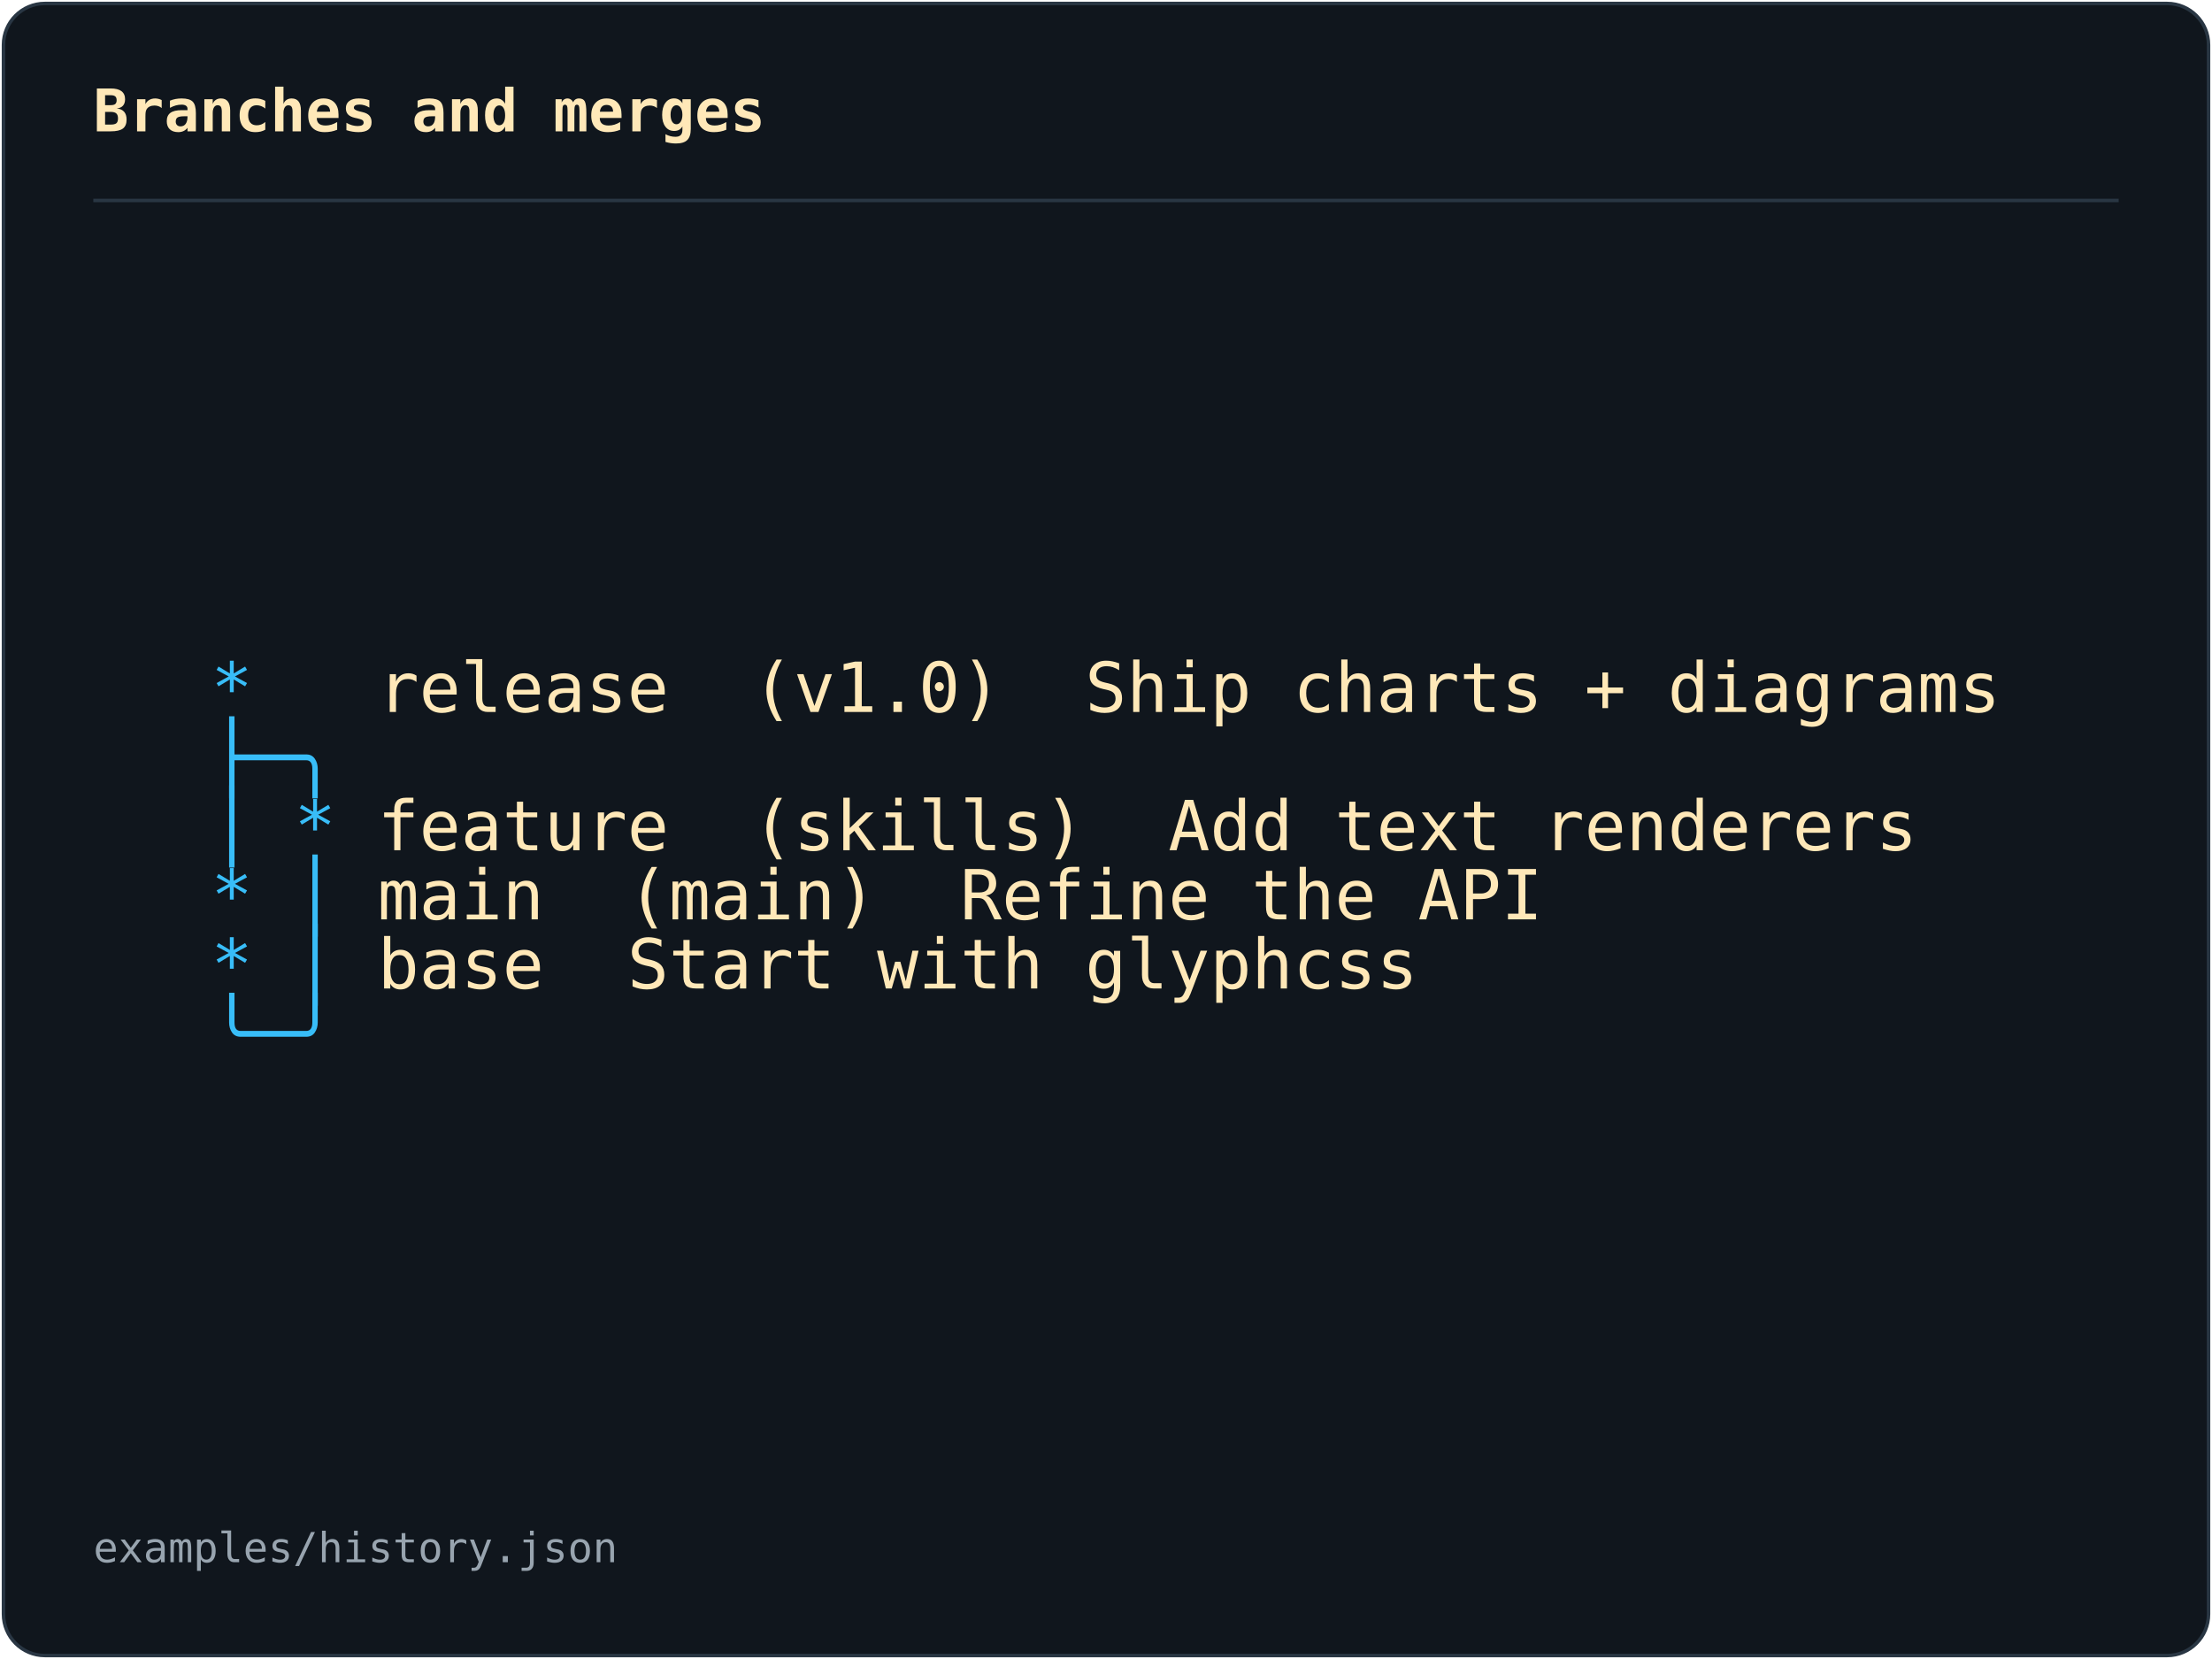
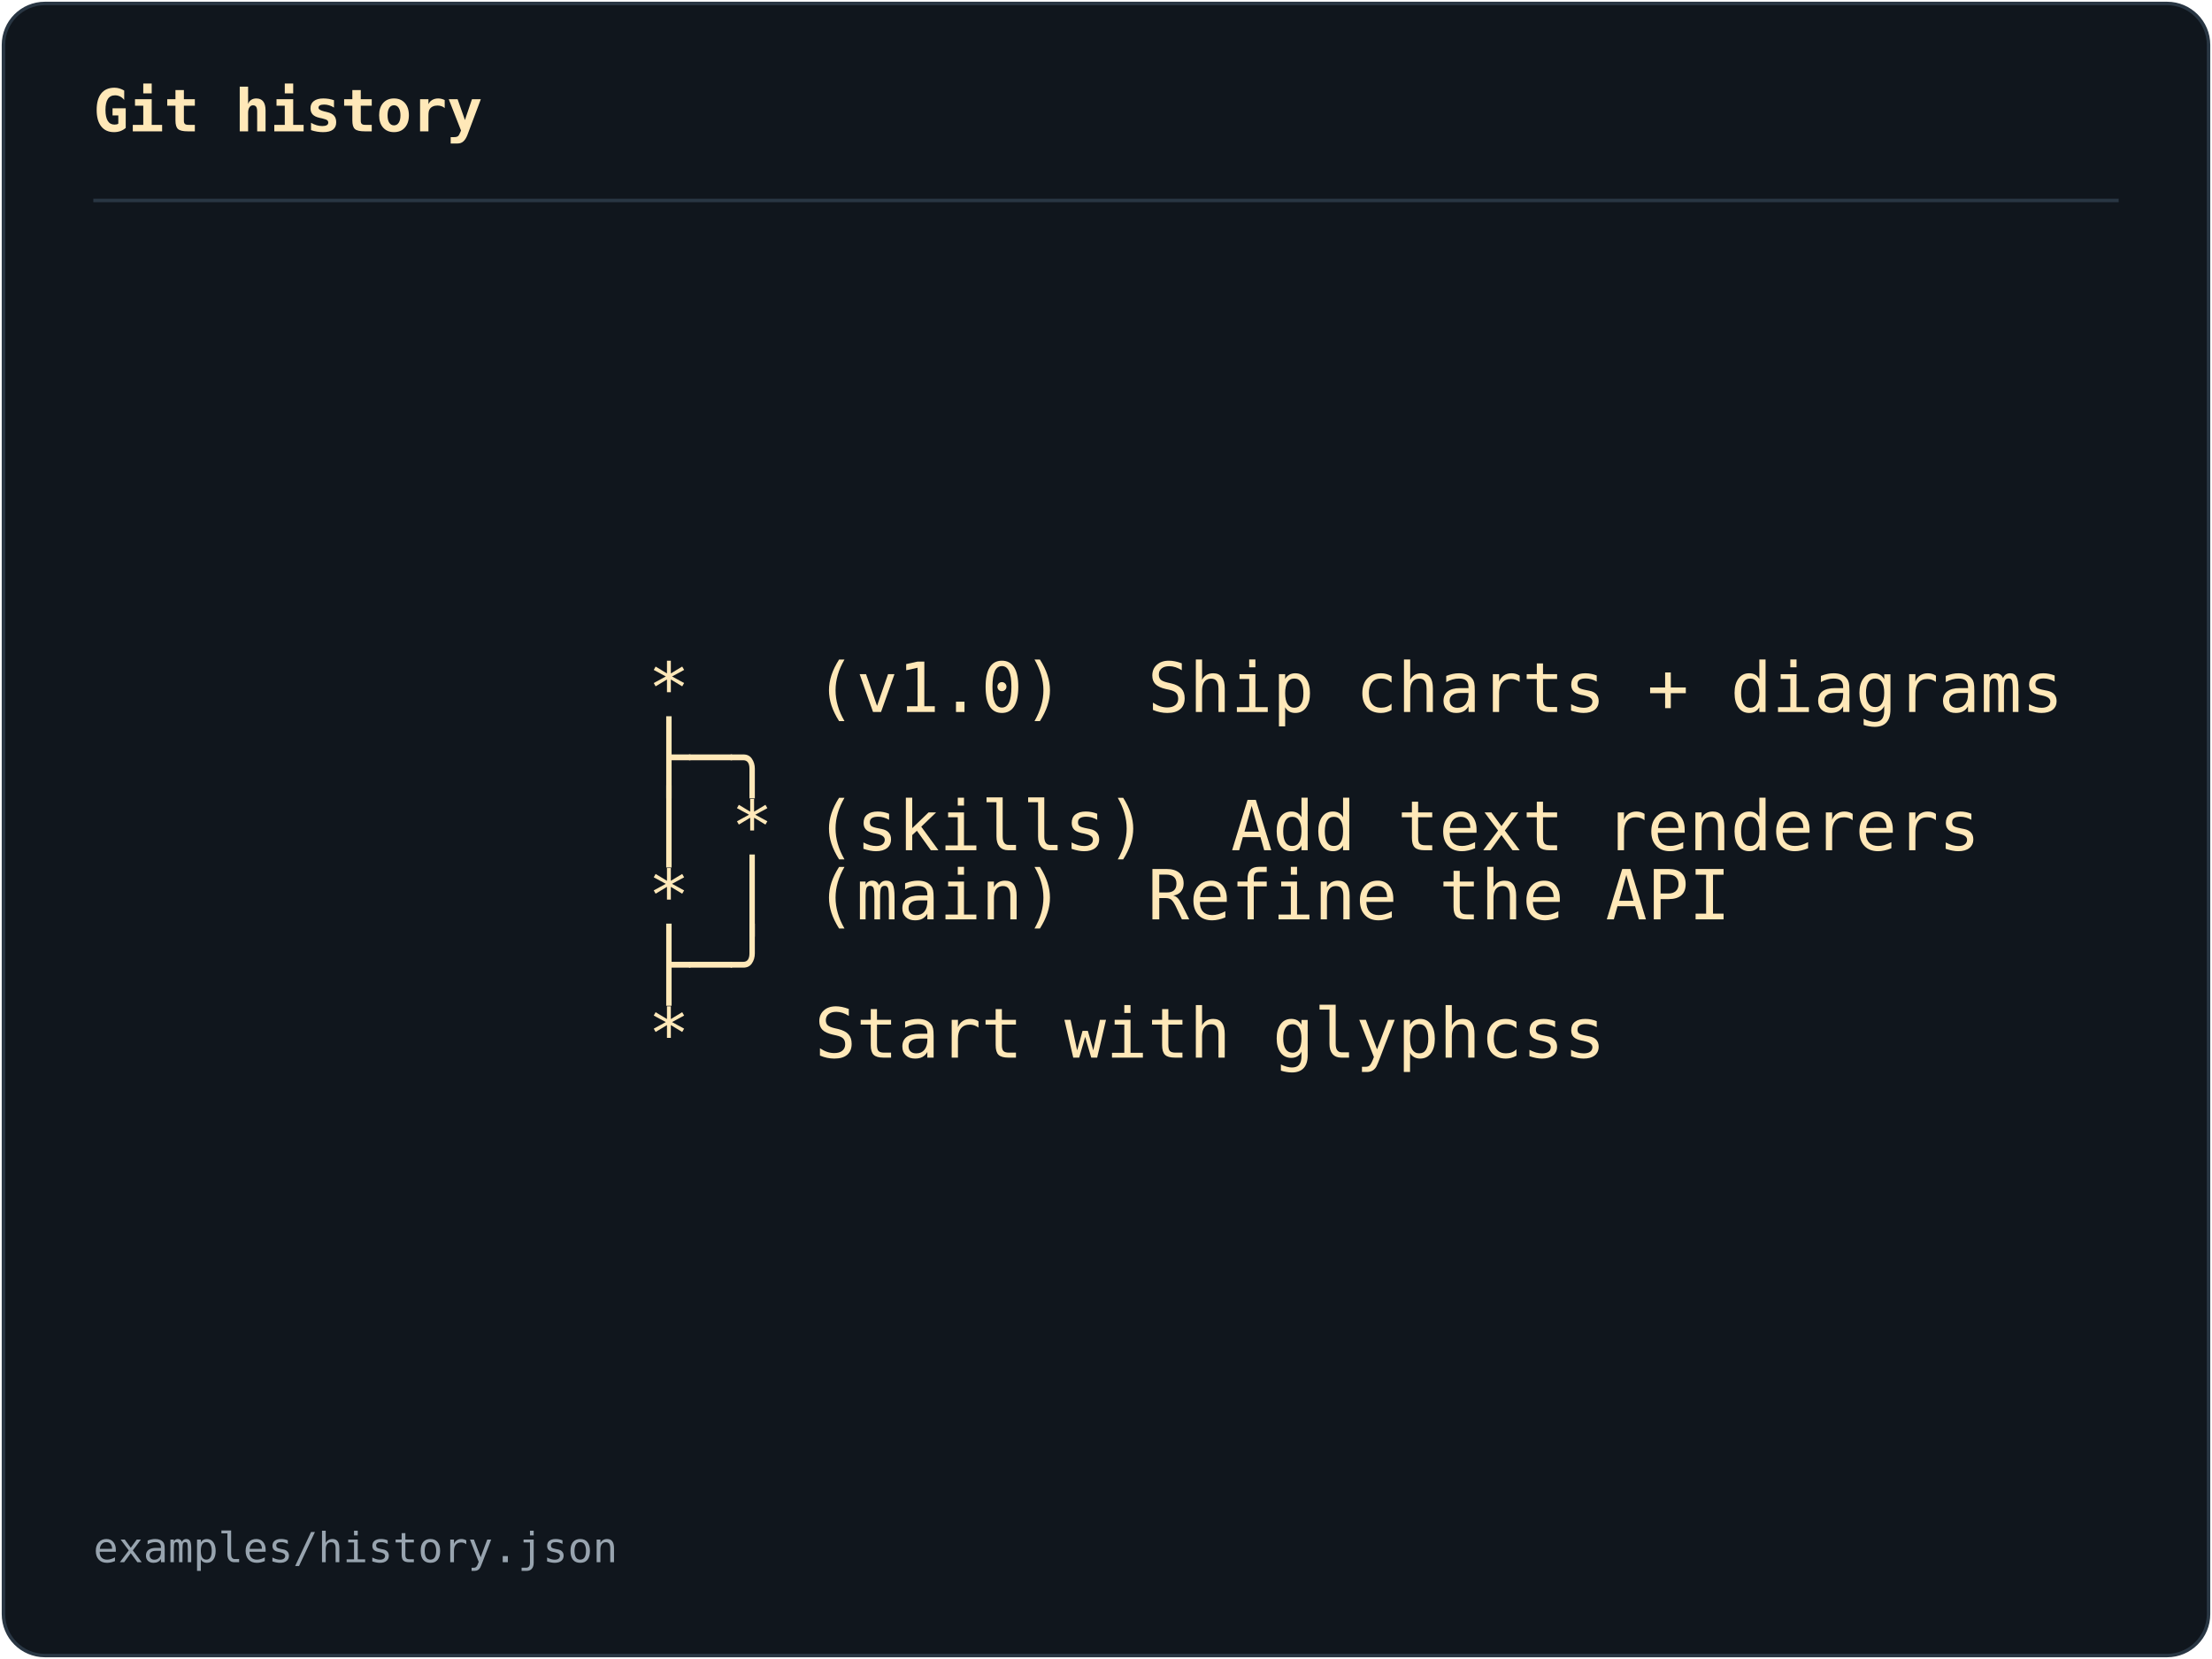
<svg xmlns="http://www.w3.org/2000/svg" width="640" height="480" viewBox="0 0 640 480" role="img" aria-labelledby="title desc">
  <rect x="1" y="1" width="638" height="478" rx="12" fill="#10161d" stroke="#293643" />
-   <text x="27" y="38" font-family="DejaVu Sans Mono, Liberation Mono, Menlo, Consolas, monospace" font-size="17" fill="#ffe8b8" font-weight="600">Branches and merges</text>
+   <text x="27" y="38" font-family="DejaVu Sans Mono, Liberation Mono, Menlo, Consolas, monospace" font-size="17" fill="#ffe8b8" font-weight="600">Git history</text>
  <line x1="27" y1="58" x2="613" y2="58" stroke="#293643" />
-   <text xml:space="preserve" x="61.05" y="206.00" font-family="DejaVu Sans Mono, Liberation Mono, Menlo, Consolas, monospace" font-size="20.00" fill="#38bdf8">*</text>
-   <text xml:space="preserve" x="73.10 85.14 97.19 109.23 121.27 133.32 145.36 157.41 169.45 181.49 193.54 205.58 217.63 229.67 241.71 253.76 265.80 277.85 289.89 301.93 313.98 326.02 338.07 350.11 362.15 374.20 386.24 398.29 410.33 422.37 434.42 446.46 458.51 470.55 482.59 494.64 506.68 518.73 530.77 542.81 554.86 566.90" y="206.00" font-family="DejaVu Sans Mono, Liberation Mono, Menlo, Consolas, monospace" font-size="20.00" fill="#ffe8b8">   release  (v1.0)  Ship charts + diagrams</text>
-   <text xml:space="preserve" x="61.05 73.10 85.14" y="226.00" font-family="DejaVu Sans Mono, Liberation Mono, Menlo, Consolas, monospace" font-size="20.00" fill="#38bdf8">├─╮</text>
-   <text xml:space="preserve" x="61.05" y="246.00" font-family="DejaVu Sans Mono, Liberation Mono, Menlo, Consolas, monospace" font-size="20.00" fill="#38bdf8">│</text>
-   <text xml:space="preserve" x="73.10" y="246.00" font-family="DejaVu Sans Mono, Liberation Mono, Menlo, Consolas, monospace" font-size="20.00" fill="#ffe8b8"> </text>
-   <text xml:space="preserve" x="85.14" y="246.00" font-family="DejaVu Sans Mono, Liberation Mono, Menlo, Consolas, monospace" font-size="20.00" fill="#38bdf8">*</text>
-   <text xml:space="preserve" x="97.19 109.23 121.27 133.32 145.36 157.41 169.45 181.49 193.54 205.58 217.63 229.67 241.71 253.76 265.80 277.85 289.89 301.93 313.98 326.02 338.07 350.11 362.15 374.20 386.24 398.29 410.33 422.37 434.42 446.46 458.51 470.55 482.59 494.64 506.68 518.73 530.77 542.81" y="246.00" font-family="DejaVu Sans Mono, Liberation Mono, Menlo, Consolas, monospace" font-size="20.00" fill="#ffe8b8"> feature  (skills)  Add text renderers</text>
-   <text xml:space="preserve" x="61.05" y="266.00" font-family="DejaVu Sans Mono, Liberation Mono, Menlo, Consolas, monospace" font-size="20.00" fill="#38bdf8">*</text>
-   <text xml:space="preserve" x="73.10" y="266.00" font-family="DejaVu Sans Mono, Liberation Mono, Menlo, Consolas, monospace" font-size="20.00" fill="#ffe8b8"> </text>
-   <text xml:space="preserve" x="85.14" y="266.00" font-family="DejaVu Sans Mono, Liberation Mono, Menlo, Consolas, monospace" font-size="20.00" fill="#38bdf8">│</text>
-   <text xml:space="preserve" x="97.19 109.23 121.27 133.32 145.36 157.41 169.45 181.49 193.54 205.58 217.63 229.67 241.71 253.76 265.80 277.85 289.89 301.93 313.98 326.02 338.07 350.11 362.15 374.20 386.24 398.29 410.33 422.37 434.42" y="266.00" font-family="DejaVu Sans Mono, Liberation Mono, Menlo, Consolas, monospace" font-size="20.00" fill="#ffe8b8"> main  (main)  Refine the API</text>
-   <text xml:space="preserve" x="61.05" y="286.00" font-family="DejaVu Sans Mono, Liberation Mono, Menlo, Consolas, monospace" font-size="20.00" fill="#38bdf8">*</text>
-   <text xml:space="preserve" x="73.10" y="286.00" font-family="DejaVu Sans Mono, Liberation Mono, Menlo, Consolas, monospace" font-size="20.00" fill="#ffe8b8"> </text>
-   <text xml:space="preserve" x="85.14" y="286.00" font-family="DejaVu Sans Mono, Liberation Mono, Menlo, Consolas, monospace" font-size="20.00" fill="#38bdf8">│</text>
-   <text xml:space="preserve" x="97.19 109.23 121.27 133.32 145.36 157.41 169.45 181.49 193.54 205.58 217.63 229.67 241.71 253.76 265.80 277.85 289.89 301.93 313.98 326.02 338.07 350.11 362.15 374.20 386.24 398.29" y="286.00" font-family="DejaVu Sans Mono, Liberation Mono, Menlo, Consolas, monospace" font-size="20.00" fill="#ffe8b8"> base  Start with glyphcss</text>
-   <text xml:space="preserve" x="61.05 73.10 85.14" y="306.00" font-family="DejaVu Sans Mono, Liberation Mono, Menlo, Consolas, monospace" font-size="20.00" fill="#38bdf8">╰─╯</text>
+   <g data-grid-row="0">
+     <text xml:space="preserve" x="42.99" y="206.00" font-family="DejaVu Sans Mono, Liberation Mono, Menlo, Consolas, monospace" font-size="20" fill="#ffe8b8"> </text>
+     <text xml:space="preserve" x="55.03" y="206.00" font-family="DejaVu Sans Mono, Liberation Mono, Menlo, Consolas, monospace" font-size="20" fill="#ffe8b8"> </text>
+     <text xml:space="preserve" x="67.08" y="206.00" font-family="DejaVu Sans Mono, Liberation Mono, Menlo, Consolas, monospace" font-size="20" fill="#ffe8b8"> </text>
+     <text xml:space="preserve" x="79.12" y="206.00" font-family="DejaVu Sans Mono, Liberation Mono, Menlo, Consolas, monospace" font-size="20" fill="#ffe8b8"> </text>
+     <text xml:space="preserve" x="91.16" y="206.00" font-family="DejaVu Sans Mono, Liberation Mono, Menlo, Consolas, monospace" font-size="20" fill="#ffe8b8"> </text>
+     <text xml:space="preserve" x="103.21" y="206.00" font-family="DejaVu Sans Mono, Liberation Mono, Menlo, Consolas, monospace" font-size="20" fill="#ffe8b8"> </text>
+     <text xml:space="preserve" x="115.25" y="206.00" font-family="DejaVu Sans Mono, Liberation Mono, Menlo, Consolas, monospace" font-size="20" fill="#ffe8b8"> </text>
+     <text xml:space="preserve" x="127.30" y="206.00" font-family="DejaVu Sans Mono, Liberation Mono, Menlo, Consolas, monospace" font-size="20" fill="#ffe8b8"> </text>
+     <text xml:space="preserve" x="139.34" y="206.00" font-family="DejaVu Sans Mono, Liberation Mono, Menlo, Consolas, monospace" font-size="20" fill="#ffe8b8"> </text>
+     <text xml:space="preserve" x="151.38" y="206.00" font-family="DejaVu Sans Mono, Liberation Mono, Menlo, Consolas, monospace" font-size="20" fill="#ffe8b8"> </text>
+     <text xml:space="preserve" x="163.43" y="206.00" font-family="DejaVu Sans Mono, Liberation Mono, Menlo, Consolas, monospace" font-size="20" fill="#ffe8b8"> </text>
+     <text xml:space="preserve" x="175.47" y="206.00" font-family="DejaVu Sans Mono, Liberation Mono, Menlo, Consolas, monospace" font-size="20" fill="#ffe8b8"> </text>
+     <text xml:space="preserve" x="187.52" y="206.00" font-family="DejaVu Sans Mono, Liberation Mono, Menlo, Consolas, monospace" font-size="20" fill="#ffe8b8">*</text>
+     <text xml:space="preserve" x="199.56" y="206.00" font-family="DejaVu Sans Mono, Liberation Mono, Menlo, Consolas, monospace" font-size="20" fill="#ffe8b8"> </text>
+     <text xml:space="preserve" x="211.60" y="206.00" font-family="DejaVu Sans Mono, Liberation Mono, Menlo, Consolas, monospace" font-size="20" fill="#ffe8b8"> </text>
+     <text xml:space="preserve" x="223.65" y="206.00" font-family="DejaVu Sans Mono, Liberation Mono, Menlo, Consolas, monospace" font-size="20" fill="#ffe8b8"> </text>
+     <text xml:space="preserve" x="235.69" y="206.00" font-family="DejaVu Sans Mono, Liberation Mono, Menlo, Consolas, monospace" font-size="20" fill="#ffe8b8">(</text>
+     <text xml:space="preserve" x="247.74" y="206.00" font-family="DejaVu Sans Mono, Liberation Mono, Menlo, Consolas, monospace" font-size="20" fill="#ffe8b8">v</text>
+     <text xml:space="preserve" x="259.78" y="206.00" font-family="DejaVu Sans Mono, Liberation Mono, Menlo, Consolas, monospace" font-size="20" fill="#ffe8b8">1</text>
+     <text xml:space="preserve" x="271.82" y="206.00" font-family="DejaVu Sans Mono, Liberation Mono, Menlo, Consolas, monospace" font-size="20" fill="#ffe8b8">.</text>
+     <text xml:space="preserve" x="283.87" y="206.00" font-family="DejaVu Sans Mono, Liberation Mono, Menlo, Consolas, monospace" font-size="20" fill="#ffe8b8">0</text>
+     <text xml:space="preserve" x="295.91" y="206.00" font-family="DejaVu Sans Mono, Liberation Mono, Menlo, Consolas, monospace" font-size="20" fill="#ffe8b8">)</text>
+     <text xml:space="preserve" x="307.96" y="206.00" font-family="DejaVu Sans Mono, Liberation Mono, Menlo, Consolas, monospace" font-size="20" fill="#ffe8b8"> </text>
+     <text xml:space="preserve" x="320.00" y="206.00" font-family="DejaVu Sans Mono, Liberation Mono, Menlo, Consolas, monospace" font-size="20" fill="#ffe8b8"> </text>
+     <text xml:space="preserve" x="332.04" y="206.00" font-family="DejaVu Sans Mono, Liberation Mono, Menlo, Consolas, monospace" font-size="20" fill="#ffe8b8">S</text>
+     <text xml:space="preserve" x="344.09" y="206.00" font-family="DejaVu Sans Mono, Liberation Mono, Menlo, Consolas, monospace" font-size="20" fill="#ffe8b8">h</text>
+     <text xml:space="preserve" x="356.13" y="206.00" font-family="DejaVu Sans Mono, Liberation Mono, Menlo, Consolas, monospace" font-size="20" fill="#ffe8b8">i</text>
+     <text xml:space="preserve" x="368.18" y="206.00" font-family="DejaVu Sans Mono, Liberation Mono, Menlo, Consolas, monospace" font-size="20" fill="#ffe8b8">p</text>
+     <text xml:space="preserve" x="380.22" y="206.00" font-family="DejaVu Sans Mono, Liberation Mono, Menlo, Consolas, monospace" font-size="20" fill="#ffe8b8"> </text>
+     <text xml:space="preserve" x="392.26" y="206.00" font-family="DejaVu Sans Mono, Liberation Mono, Menlo, Consolas, monospace" font-size="20" fill="#ffe8b8">c</text>
+     <text xml:space="preserve" x="404.31" y="206.00" font-family="DejaVu Sans Mono, Liberation Mono, Menlo, Consolas, monospace" font-size="20" fill="#ffe8b8">h</text>
+     <text xml:space="preserve" x="416.35" y="206.00" font-family="DejaVu Sans Mono, Liberation Mono, Menlo, Consolas, monospace" font-size="20" fill="#ffe8b8">a</text>
+     <text xml:space="preserve" x="428.40" y="206.00" font-family="DejaVu Sans Mono, Liberation Mono, Menlo, Consolas, monospace" font-size="20" fill="#ffe8b8">r</text>
+     <text xml:space="preserve" x="440.44" y="206.00" font-family="DejaVu Sans Mono, Liberation Mono, Menlo, Consolas, monospace" font-size="20" fill="#ffe8b8">t</text>
+     <text xml:space="preserve" x="452.48" y="206.00" font-family="DejaVu Sans Mono, Liberation Mono, Menlo, Consolas, monospace" font-size="20" fill="#ffe8b8">s</text>
+     <text xml:space="preserve" x="464.53" y="206.00" font-family="DejaVu Sans Mono, Liberation Mono, Menlo, Consolas, monospace" font-size="20" fill="#ffe8b8"> </text>
+     <text xml:space="preserve" x="476.57" y="206.00" font-family="DejaVu Sans Mono, Liberation Mono, Menlo, Consolas, monospace" font-size="20" fill="#ffe8b8">+</text>
+     <text xml:space="preserve" x="488.62" y="206.00" font-family="DejaVu Sans Mono, Liberation Mono, Menlo, Consolas, monospace" font-size="20" fill="#ffe8b8"> </text>
+     <text xml:space="preserve" x="500.66" y="206.00" font-family="DejaVu Sans Mono, Liberation Mono, Menlo, Consolas, monospace" font-size="20" fill="#ffe8b8">d</text>
+     <text xml:space="preserve" x="512.70" y="206.00" font-family="DejaVu Sans Mono, Liberation Mono, Menlo, Consolas, monospace" font-size="20" fill="#ffe8b8">i</text>
+     <text xml:space="preserve" x="524.75" y="206.00" font-family="DejaVu Sans Mono, Liberation Mono, Menlo, Consolas, monospace" font-size="20" fill="#ffe8b8">a</text>
+     <text xml:space="preserve" x="536.79" y="206.00" font-family="DejaVu Sans Mono, Liberation Mono, Menlo, Consolas, monospace" font-size="20" fill="#ffe8b8">g</text>
+     <text xml:space="preserve" x="548.84" y="206.00" font-family="DejaVu Sans Mono, Liberation Mono, Menlo, Consolas, monospace" font-size="20" fill="#ffe8b8">r</text>
+     <text xml:space="preserve" x="560.88" y="206.00" font-family="DejaVu Sans Mono, Liberation Mono, Menlo, Consolas, monospace" font-size="20" fill="#ffe8b8">a</text>
+     <text xml:space="preserve" x="572.92" y="206.00" font-family="DejaVu Sans Mono, Liberation Mono, Menlo, Consolas, monospace" font-size="20" fill="#ffe8b8">m</text>
+     <text xml:space="preserve" x="584.97" y="206.00" font-family="DejaVu Sans Mono, Liberation Mono, Menlo, Consolas, monospace" font-size="20" fill="#ffe8b8">s</text>
+   </g>
+   <g data-grid-row="1">
+     <text xml:space="preserve" x="42.99" y="226.00" font-family="DejaVu Sans Mono, Liberation Mono, Menlo, Consolas, monospace" font-size="20" fill="#ffe8b8"> </text>
+     <text xml:space="preserve" x="55.03" y="226.00" font-family="DejaVu Sans Mono, Liberation Mono, Menlo, Consolas, monospace" font-size="20" fill="#ffe8b8"> </text>
+     <text xml:space="preserve" x="67.08" y="226.00" font-family="DejaVu Sans Mono, Liberation Mono, Menlo, Consolas, monospace" font-size="20" fill="#ffe8b8"> </text>
+     <text xml:space="preserve" x="79.12" y="226.00" font-family="DejaVu Sans Mono, Liberation Mono, Menlo, Consolas, monospace" font-size="20" fill="#ffe8b8"> </text>
+     <text xml:space="preserve" x="91.16" y="226.00" font-family="DejaVu Sans Mono, Liberation Mono, Menlo, Consolas, monospace" font-size="20" fill="#ffe8b8"> </text>
+     <text xml:space="preserve" x="103.21" y="226.00" font-family="DejaVu Sans Mono, Liberation Mono, Menlo, Consolas, monospace" font-size="20" fill="#ffe8b8"> </text>
+     <text xml:space="preserve" x="115.25" y="226.00" font-family="DejaVu Sans Mono, Liberation Mono, Menlo, Consolas, monospace" font-size="20" fill="#ffe8b8"> </text>
+     <text xml:space="preserve" x="127.30" y="226.00" font-family="DejaVu Sans Mono, Liberation Mono, Menlo, Consolas, monospace" font-size="20" fill="#ffe8b8"> </text>
+     <text xml:space="preserve" x="139.34" y="226.00" font-family="DejaVu Sans Mono, Liberation Mono, Menlo, Consolas, monospace" font-size="20" fill="#ffe8b8"> </text>
+     <text xml:space="preserve" x="151.38" y="226.00" font-family="DejaVu Sans Mono, Liberation Mono, Menlo, Consolas, monospace" font-size="20" fill="#ffe8b8"> </text>
+     <text xml:space="preserve" x="163.43" y="226.00" font-family="DejaVu Sans Mono, Liberation Mono, Menlo, Consolas, monospace" font-size="20" fill="#ffe8b8"> </text>
+     <text xml:space="preserve" x="175.47" y="226.00" font-family="DejaVu Sans Mono, Liberation Mono, Menlo, Consolas, monospace" font-size="20" fill="#ffe8b8"> </text>
+     <text xml:space="preserve" x="187.52" y="226.00" font-family="DejaVu Sans Mono, Liberation Mono, Menlo, Consolas, monospace" font-size="20" fill="#ffe8b8">├</text>
+     <text xml:space="preserve" x="199.56" y="226.00" font-family="DejaVu Sans Mono, Liberation Mono, Menlo, Consolas, monospace" font-size="20" fill="#ffe8b8">─</text>
+     <text xml:space="preserve" x="211.60" y="226.00" font-family="DejaVu Sans Mono, Liberation Mono, Menlo, Consolas, monospace" font-size="20" fill="#ffe8b8">╮</text>
+   </g>
+   <g data-grid-row="2">
+     <text xml:space="preserve" x="42.99" y="246.00" font-family="DejaVu Sans Mono, Liberation Mono, Menlo, Consolas, monospace" font-size="20" fill="#ffe8b8"> </text>
+     <text xml:space="preserve" x="55.03" y="246.00" font-family="DejaVu Sans Mono, Liberation Mono, Menlo, Consolas, monospace" font-size="20" fill="#ffe8b8"> </text>
+     <text xml:space="preserve" x="67.08" y="246.00" font-family="DejaVu Sans Mono, Liberation Mono, Menlo, Consolas, monospace" font-size="20" fill="#ffe8b8"> </text>
+     <text xml:space="preserve" x="79.12" y="246.00" font-family="DejaVu Sans Mono, Liberation Mono, Menlo, Consolas, monospace" font-size="20" fill="#ffe8b8"> </text>
+     <text xml:space="preserve" x="91.16" y="246.00" font-family="DejaVu Sans Mono, Liberation Mono, Menlo, Consolas, monospace" font-size="20" fill="#ffe8b8"> </text>
+     <text xml:space="preserve" x="103.21" y="246.00" font-family="DejaVu Sans Mono, Liberation Mono, Menlo, Consolas, monospace" font-size="20" fill="#ffe8b8"> </text>
+     <text xml:space="preserve" x="115.25" y="246.00" font-family="DejaVu Sans Mono, Liberation Mono, Menlo, Consolas, monospace" font-size="20" fill="#ffe8b8"> </text>
+     <text xml:space="preserve" x="127.30" y="246.00" font-family="DejaVu Sans Mono, Liberation Mono, Menlo, Consolas, monospace" font-size="20" fill="#ffe8b8"> </text>
+     <text xml:space="preserve" x="139.34" y="246.00" font-family="DejaVu Sans Mono, Liberation Mono, Menlo, Consolas, monospace" font-size="20" fill="#ffe8b8"> </text>
+     <text xml:space="preserve" x="151.38" y="246.00" font-family="DejaVu Sans Mono, Liberation Mono, Menlo, Consolas, monospace" font-size="20" fill="#ffe8b8"> </text>
+     <text xml:space="preserve" x="163.43" y="246.00" font-family="DejaVu Sans Mono, Liberation Mono, Menlo, Consolas, monospace" font-size="20" fill="#ffe8b8"> </text>
+     <text xml:space="preserve" x="175.47" y="246.00" font-family="DejaVu Sans Mono, Liberation Mono, Menlo, Consolas, monospace" font-size="20" fill="#ffe8b8"> </text>
+     <text xml:space="preserve" x="187.52" y="246.00" font-family="DejaVu Sans Mono, Liberation Mono, Menlo, Consolas, monospace" font-size="20" fill="#ffe8b8">│</text>
+     <text xml:space="preserve" x="199.56" y="246.00" font-family="DejaVu Sans Mono, Liberation Mono, Menlo, Consolas, monospace" font-size="20" fill="#ffe8b8"> </text>
+     <text xml:space="preserve" x="211.60" y="246.00" font-family="DejaVu Sans Mono, Liberation Mono, Menlo, Consolas, monospace" font-size="20" fill="#ffe8b8">*</text>
+     <text xml:space="preserve" x="223.65" y="246.00" font-family="DejaVu Sans Mono, Liberation Mono, Menlo, Consolas, monospace" font-size="20" fill="#ffe8b8"> </text>
+     <text xml:space="preserve" x="235.69" y="246.00" font-family="DejaVu Sans Mono, Liberation Mono, Menlo, Consolas, monospace" font-size="20" fill="#ffe8b8">(</text>
+     <text xml:space="preserve" x="247.74" y="246.00" font-family="DejaVu Sans Mono, Liberation Mono, Menlo, Consolas, monospace" font-size="20" fill="#ffe8b8">s</text>
+     <text xml:space="preserve" x="259.78" y="246.00" font-family="DejaVu Sans Mono, Liberation Mono, Menlo, Consolas, monospace" font-size="20" fill="#ffe8b8">k</text>
+     <text xml:space="preserve" x="271.82" y="246.00" font-family="DejaVu Sans Mono, Liberation Mono, Menlo, Consolas, monospace" font-size="20" fill="#ffe8b8">i</text>
+     <text xml:space="preserve" x="283.87" y="246.00" font-family="DejaVu Sans Mono, Liberation Mono, Menlo, Consolas, monospace" font-size="20" fill="#ffe8b8">l</text>
+     <text xml:space="preserve" x="295.91" y="246.00" font-family="DejaVu Sans Mono, Liberation Mono, Menlo, Consolas, monospace" font-size="20" fill="#ffe8b8">l</text>
+     <text xml:space="preserve" x="307.96" y="246.00" font-family="DejaVu Sans Mono, Liberation Mono, Menlo, Consolas, monospace" font-size="20" fill="#ffe8b8">s</text>
+     <text xml:space="preserve" x="320.00" y="246.00" font-family="DejaVu Sans Mono, Liberation Mono, Menlo, Consolas, monospace" font-size="20" fill="#ffe8b8">)</text>
+     <text xml:space="preserve" x="332.04" y="246.00" font-family="DejaVu Sans Mono, Liberation Mono, Menlo, Consolas, monospace" font-size="20" fill="#ffe8b8"> </text>
+     <text xml:space="preserve" x="344.09" y="246.00" font-family="DejaVu Sans Mono, Liberation Mono, Menlo, Consolas, monospace" font-size="20" fill="#ffe8b8"> </text>
+     <text xml:space="preserve" x="356.13" y="246.00" font-family="DejaVu Sans Mono, Liberation Mono, Menlo, Consolas, monospace" font-size="20" fill="#ffe8b8">A</text>
+     <text xml:space="preserve" x="368.18" y="246.00" font-family="DejaVu Sans Mono, Liberation Mono, Menlo, Consolas, monospace" font-size="20" fill="#ffe8b8">d</text>
+     <text xml:space="preserve" x="380.22" y="246.00" font-family="DejaVu Sans Mono, Liberation Mono, Menlo, Consolas, monospace" font-size="20" fill="#ffe8b8">d</text>
+     <text xml:space="preserve" x="392.26" y="246.00" font-family="DejaVu Sans Mono, Liberation Mono, Menlo, Consolas, monospace" font-size="20" fill="#ffe8b8"> </text>
+     <text xml:space="preserve" x="404.31" y="246.00" font-family="DejaVu Sans Mono, Liberation Mono, Menlo, Consolas, monospace" font-size="20" fill="#ffe8b8">t</text>
+     <text xml:space="preserve" x="416.35" y="246.00" font-family="DejaVu Sans Mono, Liberation Mono, Menlo, Consolas, monospace" font-size="20" fill="#ffe8b8">e</text>
+     <text xml:space="preserve" x="428.40" y="246.00" font-family="DejaVu Sans Mono, Liberation Mono, Menlo, Consolas, monospace" font-size="20" fill="#ffe8b8">x</text>
+     <text xml:space="preserve" x="440.44" y="246.00" font-family="DejaVu Sans Mono, Liberation Mono, Menlo, Consolas, monospace" font-size="20" fill="#ffe8b8">t</text>
+     <text xml:space="preserve" x="452.48" y="246.00" font-family="DejaVu Sans Mono, Liberation Mono, Menlo, Consolas, monospace" font-size="20" fill="#ffe8b8"> </text>
+     <text xml:space="preserve" x="464.53" y="246.00" font-family="DejaVu Sans Mono, Liberation Mono, Menlo, Consolas, monospace" font-size="20" fill="#ffe8b8">r</text>
+     <text xml:space="preserve" x="476.57" y="246.00" font-family="DejaVu Sans Mono, Liberation Mono, Menlo, Consolas, monospace" font-size="20" fill="#ffe8b8">e</text>
+     <text xml:space="preserve" x="488.62" y="246.00" font-family="DejaVu Sans Mono, Liberation Mono, Menlo, Consolas, monospace" font-size="20" fill="#ffe8b8">n</text>
+     <text xml:space="preserve" x="500.66" y="246.00" font-family="DejaVu Sans Mono, Liberation Mono, Menlo, Consolas, monospace" font-size="20" fill="#ffe8b8">d</text>
+     <text xml:space="preserve" x="512.70" y="246.00" font-family="DejaVu Sans Mono, Liberation Mono, Menlo, Consolas, monospace" font-size="20" fill="#ffe8b8">e</text>
+     <text xml:space="preserve" x="524.75" y="246.00" font-family="DejaVu Sans Mono, Liberation Mono, Menlo, Consolas, monospace" font-size="20" fill="#ffe8b8">r</text>
+     <text xml:space="preserve" x="536.79" y="246.00" font-family="DejaVu Sans Mono, Liberation Mono, Menlo, Consolas, monospace" font-size="20" fill="#ffe8b8">e</text>
+     <text xml:space="preserve" x="548.84" y="246.00" font-family="DejaVu Sans Mono, Liberation Mono, Menlo, Consolas, monospace" font-size="20" fill="#ffe8b8">r</text>
+     <text xml:space="preserve" x="560.88" y="246.00" font-family="DejaVu Sans Mono, Liberation Mono, Menlo, Consolas, monospace" font-size="20" fill="#ffe8b8">s</text>
+   </g>
+   <g data-grid-row="3">
+     <text xml:space="preserve" x="42.99" y="266.00" font-family="DejaVu Sans Mono, Liberation Mono, Menlo, Consolas, monospace" font-size="20" fill="#ffe8b8"> </text>
+     <text xml:space="preserve" x="55.03" y="266.00" font-family="DejaVu Sans Mono, Liberation Mono, Menlo, Consolas, monospace" font-size="20" fill="#ffe8b8"> </text>
+     <text xml:space="preserve" x="67.08" y="266.00" font-family="DejaVu Sans Mono, Liberation Mono, Menlo, Consolas, monospace" font-size="20" fill="#ffe8b8"> </text>
+     <text xml:space="preserve" x="79.12" y="266.00" font-family="DejaVu Sans Mono, Liberation Mono, Menlo, Consolas, monospace" font-size="20" fill="#ffe8b8"> </text>
+     <text xml:space="preserve" x="91.16" y="266.00" font-family="DejaVu Sans Mono, Liberation Mono, Menlo, Consolas, monospace" font-size="20" fill="#ffe8b8"> </text>
+     <text xml:space="preserve" x="103.21" y="266.00" font-family="DejaVu Sans Mono, Liberation Mono, Menlo, Consolas, monospace" font-size="20" fill="#ffe8b8"> </text>
+     <text xml:space="preserve" x="115.25" y="266.00" font-family="DejaVu Sans Mono, Liberation Mono, Menlo, Consolas, monospace" font-size="20" fill="#ffe8b8"> </text>
+     <text xml:space="preserve" x="127.30" y="266.00" font-family="DejaVu Sans Mono, Liberation Mono, Menlo, Consolas, monospace" font-size="20" fill="#ffe8b8"> </text>
+     <text xml:space="preserve" x="139.34" y="266.00" font-family="DejaVu Sans Mono, Liberation Mono, Menlo, Consolas, monospace" font-size="20" fill="#ffe8b8"> </text>
+     <text xml:space="preserve" x="151.38" y="266.00" font-family="DejaVu Sans Mono, Liberation Mono, Menlo, Consolas, monospace" font-size="20" fill="#ffe8b8"> </text>
+     <text xml:space="preserve" x="163.43" y="266.00" font-family="DejaVu Sans Mono, Liberation Mono, Menlo, Consolas, monospace" font-size="20" fill="#ffe8b8"> </text>
+     <text xml:space="preserve" x="175.47" y="266.00" font-family="DejaVu Sans Mono, Liberation Mono, Menlo, Consolas, monospace" font-size="20" fill="#ffe8b8"> </text>
+     <text xml:space="preserve" x="187.52" y="266.00" font-family="DejaVu Sans Mono, Liberation Mono, Menlo, Consolas, monospace" font-size="20" fill="#ffe8b8">*</text>
+     <text xml:space="preserve" x="199.56" y="266.00" font-family="DejaVu Sans Mono, Liberation Mono, Menlo, Consolas, monospace" font-size="20" fill="#ffe8b8"> </text>
+     <text xml:space="preserve" x="211.60" y="266.00" font-family="DejaVu Sans Mono, Liberation Mono, Menlo, Consolas, monospace" font-size="20" fill="#ffe8b8">│</text>
+     <text xml:space="preserve" x="223.65" y="266.00" font-family="DejaVu Sans Mono, Liberation Mono, Menlo, Consolas, monospace" font-size="20" fill="#ffe8b8"> </text>
+     <text xml:space="preserve" x="235.69" y="266.00" font-family="DejaVu Sans Mono, Liberation Mono, Menlo, Consolas, monospace" font-size="20" fill="#ffe8b8">(</text>
+     <text xml:space="preserve" x="247.74" y="266.00" font-family="DejaVu Sans Mono, Liberation Mono, Menlo, Consolas, monospace" font-size="20" fill="#ffe8b8">m</text>
+     <text xml:space="preserve" x="259.78" y="266.00" font-family="DejaVu Sans Mono, Liberation Mono, Menlo, Consolas, monospace" font-size="20" fill="#ffe8b8">a</text>
+     <text xml:space="preserve" x="271.82" y="266.00" font-family="DejaVu Sans Mono, Liberation Mono, Menlo, Consolas, monospace" font-size="20" fill="#ffe8b8">i</text>
+     <text xml:space="preserve" x="283.87" y="266.00" font-family="DejaVu Sans Mono, Liberation Mono, Menlo, Consolas, monospace" font-size="20" fill="#ffe8b8">n</text>
+     <text xml:space="preserve" x="295.91" y="266.00" font-family="DejaVu Sans Mono, Liberation Mono, Menlo, Consolas, monospace" font-size="20" fill="#ffe8b8">)</text>
+     <text xml:space="preserve" x="307.96" y="266.00" font-family="DejaVu Sans Mono, Liberation Mono, Menlo, Consolas, monospace" font-size="20" fill="#ffe8b8"> </text>
+     <text xml:space="preserve" x="320.00" y="266.00" font-family="DejaVu Sans Mono, Liberation Mono, Menlo, Consolas, monospace" font-size="20" fill="#ffe8b8"> </text>
+     <text xml:space="preserve" x="332.04" y="266.00" font-family="DejaVu Sans Mono, Liberation Mono, Menlo, Consolas, monospace" font-size="20" fill="#ffe8b8">R</text>
+     <text xml:space="preserve" x="344.09" y="266.00" font-family="DejaVu Sans Mono, Liberation Mono, Menlo, Consolas, monospace" font-size="20" fill="#ffe8b8">e</text>
+     <text xml:space="preserve" x="356.13" y="266.00" font-family="DejaVu Sans Mono, Liberation Mono, Menlo, Consolas, monospace" font-size="20" fill="#ffe8b8">f</text>
+     <text xml:space="preserve" x="368.18" y="266.00" font-family="DejaVu Sans Mono, Liberation Mono, Menlo, Consolas, monospace" font-size="20" fill="#ffe8b8">i</text>
+     <text xml:space="preserve" x="380.22" y="266.00" font-family="DejaVu Sans Mono, Liberation Mono, Menlo, Consolas, monospace" font-size="20" fill="#ffe8b8">n</text>
+     <text xml:space="preserve" x="392.26" y="266.00" font-family="DejaVu Sans Mono, Liberation Mono, Menlo, Consolas, monospace" font-size="20" fill="#ffe8b8">e</text>
+     <text xml:space="preserve" x="404.31" y="266.00" font-family="DejaVu Sans Mono, Liberation Mono, Menlo, Consolas, monospace" font-size="20" fill="#ffe8b8"> </text>
+     <text xml:space="preserve" x="416.35" y="266.00" font-family="DejaVu Sans Mono, Liberation Mono, Menlo, Consolas, monospace" font-size="20" fill="#ffe8b8">t</text>
+     <text xml:space="preserve" x="428.40" y="266.00" font-family="DejaVu Sans Mono, Liberation Mono, Menlo, Consolas, monospace" font-size="20" fill="#ffe8b8">h</text>
+     <text xml:space="preserve" x="440.44" y="266.00" font-family="DejaVu Sans Mono, Liberation Mono, Menlo, Consolas, monospace" font-size="20" fill="#ffe8b8">e</text>
+     <text xml:space="preserve" x="452.48" y="266.00" font-family="DejaVu Sans Mono, Liberation Mono, Menlo, Consolas, monospace" font-size="20" fill="#ffe8b8"> </text>
+     <text xml:space="preserve" x="464.53" y="266.00" font-family="DejaVu Sans Mono, Liberation Mono, Menlo, Consolas, monospace" font-size="20" fill="#ffe8b8">A</text>
+     <text xml:space="preserve" x="476.57" y="266.00" font-family="DejaVu Sans Mono, Liberation Mono, Menlo, Consolas, monospace" font-size="20" fill="#ffe8b8">P</text>
+     <text xml:space="preserve" x="488.62" y="266.00" font-family="DejaVu Sans Mono, Liberation Mono, Menlo, Consolas, monospace" font-size="20" fill="#ffe8b8">I</text>
+   </g>
+   <g data-grid-row="4">
+     <text xml:space="preserve" x="42.99" y="286.00" font-family="DejaVu Sans Mono, Liberation Mono, Menlo, Consolas, monospace" font-size="20" fill="#ffe8b8"> </text>
+     <text xml:space="preserve" x="55.03" y="286.00" font-family="DejaVu Sans Mono, Liberation Mono, Menlo, Consolas, monospace" font-size="20" fill="#ffe8b8"> </text>
+     <text xml:space="preserve" x="67.08" y="286.00" font-family="DejaVu Sans Mono, Liberation Mono, Menlo, Consolas, monospace" font-size="20" fill="#ffe8b8"> </text>
+     <text xml:space="preserve" x="79.12" y="286.00" font-family="DejaVu Sans Mono, Liberation Mono, Menlo, Consolas, monospace" font-size="20" fill="#ffe8b8"> </text>
+     <text xml:space="preserve" x="91.16" y="286.00" font-family="DejaVu Sans Mono, Liberation Mono, Menlo, Consolas, monospace" font-size="20" fill="#ffe8b8"> </text>
+     <text xml:space="preserve" x="103.21" y="286.00" font-family="DejaVu Sans Mono, Liberation Mono, Menlo, Consolas, monospace" font-size="20" fill="#ffe8b8"> </text>
+     <text xml:space="preserve" x="115.25" y="286.00" font-family="DejaVu Sans Mono, Liberation Mono, Menlo, Consolas, monospace" font-size="20" fill="#ffe8b8"> </text>
+     <text xml:space="preserve" x="127.30" y="286.00" font-family="DejaVu Sans Mono, Liberation Mono, Menlo, Consolas, monospace" font-size="20" fill="#ffe8b8"> </text>
+     <text xml:space="preserve" x="139.34" y="286.00" font-family="DejaVu Sans Mono, Liberation Mono, Menlo, Consolas, monospace" font-size="20" fill="#ffe8b8"> </text>
+     <text xml:space="preserve" x="151.38" y="286.00" font-family="DejaVu Sans Mono, Liberation Mono, Menlo, Consolas, monospace" font-size="20" fill="#ffe8b8"> </text>
+     <text xml:space="preserve" x="163.43" y="286.00" font-family="DejaVu Sans Mono, Liberation Mono, Menlo, Consolas, monospace" font-size="20" fill="#ffe8b8"> </text>
+     <text xml:space="preserve" x="175.47" y="286.00" font-family="DejaVu Sans Mono, Liberation Mono, Menlo, Consolas, monospace" font-size="20" fill="#ffe8b8"> </text>
+     <text xml:space="preserve" x="187.52" y="286.00" font-family="DejaVu Sans Mono, Liberation Mono, Menlo, Consolas, monospace" font-size="20" fill="#ffe8b8">├</text>
+     <text xml:space="preserve" x="199.56" y="286.00" font-family="DejaVu Sans Mono, Liberation Mono, Menlo, Consolas, monospace" font-size="20" fill="#ffe8b8">─</text>
+     <text xml:space="preserve" x="211.60" y="286.00" font-family="DejaVu Sans Mono, Liberation Mono, Menlo, Consolas, monospace" font-size="20" fill="#ffe8b8">╯</text>
+   </g>
+   <g data-grid-row="5">
+     <text xml:space="preserve" x="42.99" y="306.00" font-family="DejaVu Sans Mono, Liberation Mono, Menlo, Consolas, monospace" font-size="20" fill="#ffe8b8"> </text>
+     <text xml:space="preserve" x="55.03" y="306.00" font-family="DejaVu Sans Mono, Liberation Mono, Menlo, Consolas, monospace" font-size="20" fill="#ffe8b8"> </text>
+     <text xml:space="preserve" x="67.08" y="306.00" font-family="DejaVu Sans Mono, Liberation Mono, Menlo, Consolas, monospace" font-size="20" fill="#ffe8b8"> </text>
+     <text xml:space="preserve" x="79.12" y="306.00" font-family="DejaVu Sans Mono, Liberation Mono, Menlo, Consolas, monospace" font-size="20" fill="#ffe8b8"> </text>
+     <text xml:space="preserve" x="91.16" y="306.00" font-family="DejaVu Sans Mono, Liberation Mono, Menlo, Consolas, monospace" font-size="20" fill="#ffe8b8"> </text>
+     <text xml:space="preserve" x="103.21" y="306.00" font-family="DejaVu Sans Mono, Liberation Mono, Menlo, Consolas, monospace" font-size="20" fill="#ffe8b8"> </text>
+     <text xml:space="preserve" x="115.25" y="306.00" font-family="DejaVu Sans Mono, Liberation Mono, Menlo, Consolas, monospace" font-size="20" fill="#ffe8b8"> </text>
+     <text xml:space="preserve" x="127.30" y="306.00" font-family="DejaVu Sans Mono, Liberation Mono, Menlo, Consolas, monospace" font-size="20" fill="#ffe8b8"> </text>
+     <text xml:space="preserve" x="139.34" y="306.00" font-family="DejaVu Sans Mono, Liberation Mono, Menlo, Consolas, monospace" font-size="20" fill="#ffe8b8"> </text>
+     <text xml:space="preserve" x="151.38" y="306.00" font-family="DejaVu Sans Mono, Liberation Mono, Menlo, Consolas, monospace" font-size="20" fill="#ffe8b8"> </text>
+     <text xml:space="preserve" x="163.43" y="306.00" font-family="DejaVu Sans Mono, Liberation Mono, Menlo, Consolas, monospace" font-size="20" fill="#ffe8b8"> </text>
+     <text xml:space="preserve" x="175.47" y="306.00" font-family="DejaVu Sans Mono, Liberation Mono, Menlo, Consolas, monospace" font-size="20" fill="#ffe8b8"> </text>
+     <text xml:space="preserve" x="187.52" y="306.00" font-family="DejaVu Sans Mono, Liberation Mono, Menlo, Consolas, monospace" font-size="20" fill="#ffe8b8">*</text>
+     <text xml:space="preserve" x="199.56" y="306.00" font-family="DejaVu Sans Mono, Liberation Mono, Menlo, Consolas, monospace" font-size="20" fill="#ffe8b8"> </text>
+     <text xml:space="preserve" x="211.60" y="306.00" font-family="DejaVu Sans Mono, Liberation Mono, Menlo, Consolas, monospace" font-size="20" fill="#ffe8b8"> </text>
+     <text xml:space="preserve" x="223.65" y="306.00" font-family="DejaVu Sans Mono, Liberation Mono, Menlo, Consolas, monospace" font-size="20" fill="#ffe8b8"> </text>
+     <text xml:space="preserve" x="235.69" y="306.00" font-family="DejaVu Sans Mono, Liberation Mono, Menlo, Consolas, monospace" font-size="20" fill="#ffe8b8">S</text>
+     <text xml:space="preserve" x="247.74" y="306.00" font-family="DejaVu Sans Mono, Liberation Mono, Menlo, Consolas, monospace" font-size="20" fill="#ffe8b8">t</text>
+     <text xml:space="preserve" x="259.78" y="306.00" font-family="DejaVu Sans Mono, Liberation Mono, Menlo, Consolas, monospace" font-size="20" fill="#ffe8b8">a</text>
+     <text xml:space="preserve" x="271.82" y="306.00" font-family="DejaVu Sans Mono, Liberation Mono, Menlo, Consolas, monospace" font-size="20" fill="#ffe8b8">r</text>
+     <text xml:space="preserve" x="283.87" y="306.00" font-family="DejaVu Sans Mono, Liberation Mono, Menlo, Consolas, monospace" font-size="20" fill="#ffe8b8">t</text>
+     <text xml:space="preserve" x="295.91" y="306.00" font-family="DejaVu Sans Mono, Liberation Mono, Menlo, Consolas, monospace" font-size="20" fill="#ffe8b8"> </text>
+     <text xml:space="preserve" x="307.96" y="306.00" font-family="DejaVu Sans Mono, Liberation Mono, Menlo, Consolas, monospace" font-size="20" fill="#ffe8b8">w</text>
+     <text xml:space="preserve" x="320.00" y="306.00" font-family="DejaVu Sans Mono, Liberation Mono, Menlo, Consolas, monospace" font-size="20" fill="#ffe8b8">i</text>
+     <text xml:space="preserve" x="332.04" y="306.00" font-family="DejaVu Sans Mono, Liberation Mono, Menlo, Consolas, monospace" font-size="20" fill="#ffe8b8">t</text>
+     <text xml:space="preserve" x="344.09" y="306.00" font-family="DejaVu Sans Mono, Liberation Mono, Menlo, Consolas, monospace" font-size="20" fill="#ffe8b8">h</text>
+     <text xml:space="preserve" x="356.13" y="306.00" font-family="DejaVu Sans Mono, Liberation Mono, Menlo, Consolas, monospace" font-size="20" fill="#ffe8b8"> </text>
+     <text xml:space="preserve" x="368.18" y="306.00" font-family="DejaVu Sans Mono, Liberation Mono, Menlo, Consolas, monospace" font-size="20" fill="#ffe8b8">g</text>
+     <text xml:space="preserve" x="380.22" y="306.00" font-family="DejaVu Sans Mono, Liberation Mono, Menlo, Consolas, monospace" font-size="20" fill="#ffe8b8">l</text>
+     <text xml:space="preserve" x="392.26" y="306.00" font-family="DejaVu Sans Mono, Liberation Mono, Menlo, Consolas, monospace" font-size="20" fill="#ffe8b8">y</text>
+     <text xml:space="preserve" x="404.31" y="306.00" font-family="DejaVu Sans Mono, Liberation Mono, Menlo, Consolas, monospace" font-size="20" fill="#ffe8b8">p</text>
+     <text xml:space="preserve" x="416.35" y="306.00" font-family="DejaVu Sans Mono, Liberation Mono, Menlo, Consolas, monospace" font-size="20" fill="#ffe8b8">h</text>
+     <text xml:space="preserve" x="428.40" y="306.00" font-family="DejaVu Sans Mono, Liberation Mono, Menlo, Consolas, monospace" font-size="20" fill="#ffe8b8">c</text>
+     <text xml:space="preserve" x="440.44" y="306.00" font-family="DejaVu Sans Mono, Liberation Mono, Menlo, Consolas, monospace" font-size="20" fill="#ffe8b8">s</text>
+     <text xml:space="preserve" x="452.48" y="306.00" font-family="DejaVu Sans Mono, Liberation Mono, Menlo, Consolas, monospace" font-size="20" fill="#ffe8b8">s</text>
+   </g>
  <text x="27" y="452" font-family="DejaVu Sans Mono, Liberation Mono, Menlo, Consolas, monospace" font-size="12" fill="#98a4af">examples/history.json</text>
</svg>
